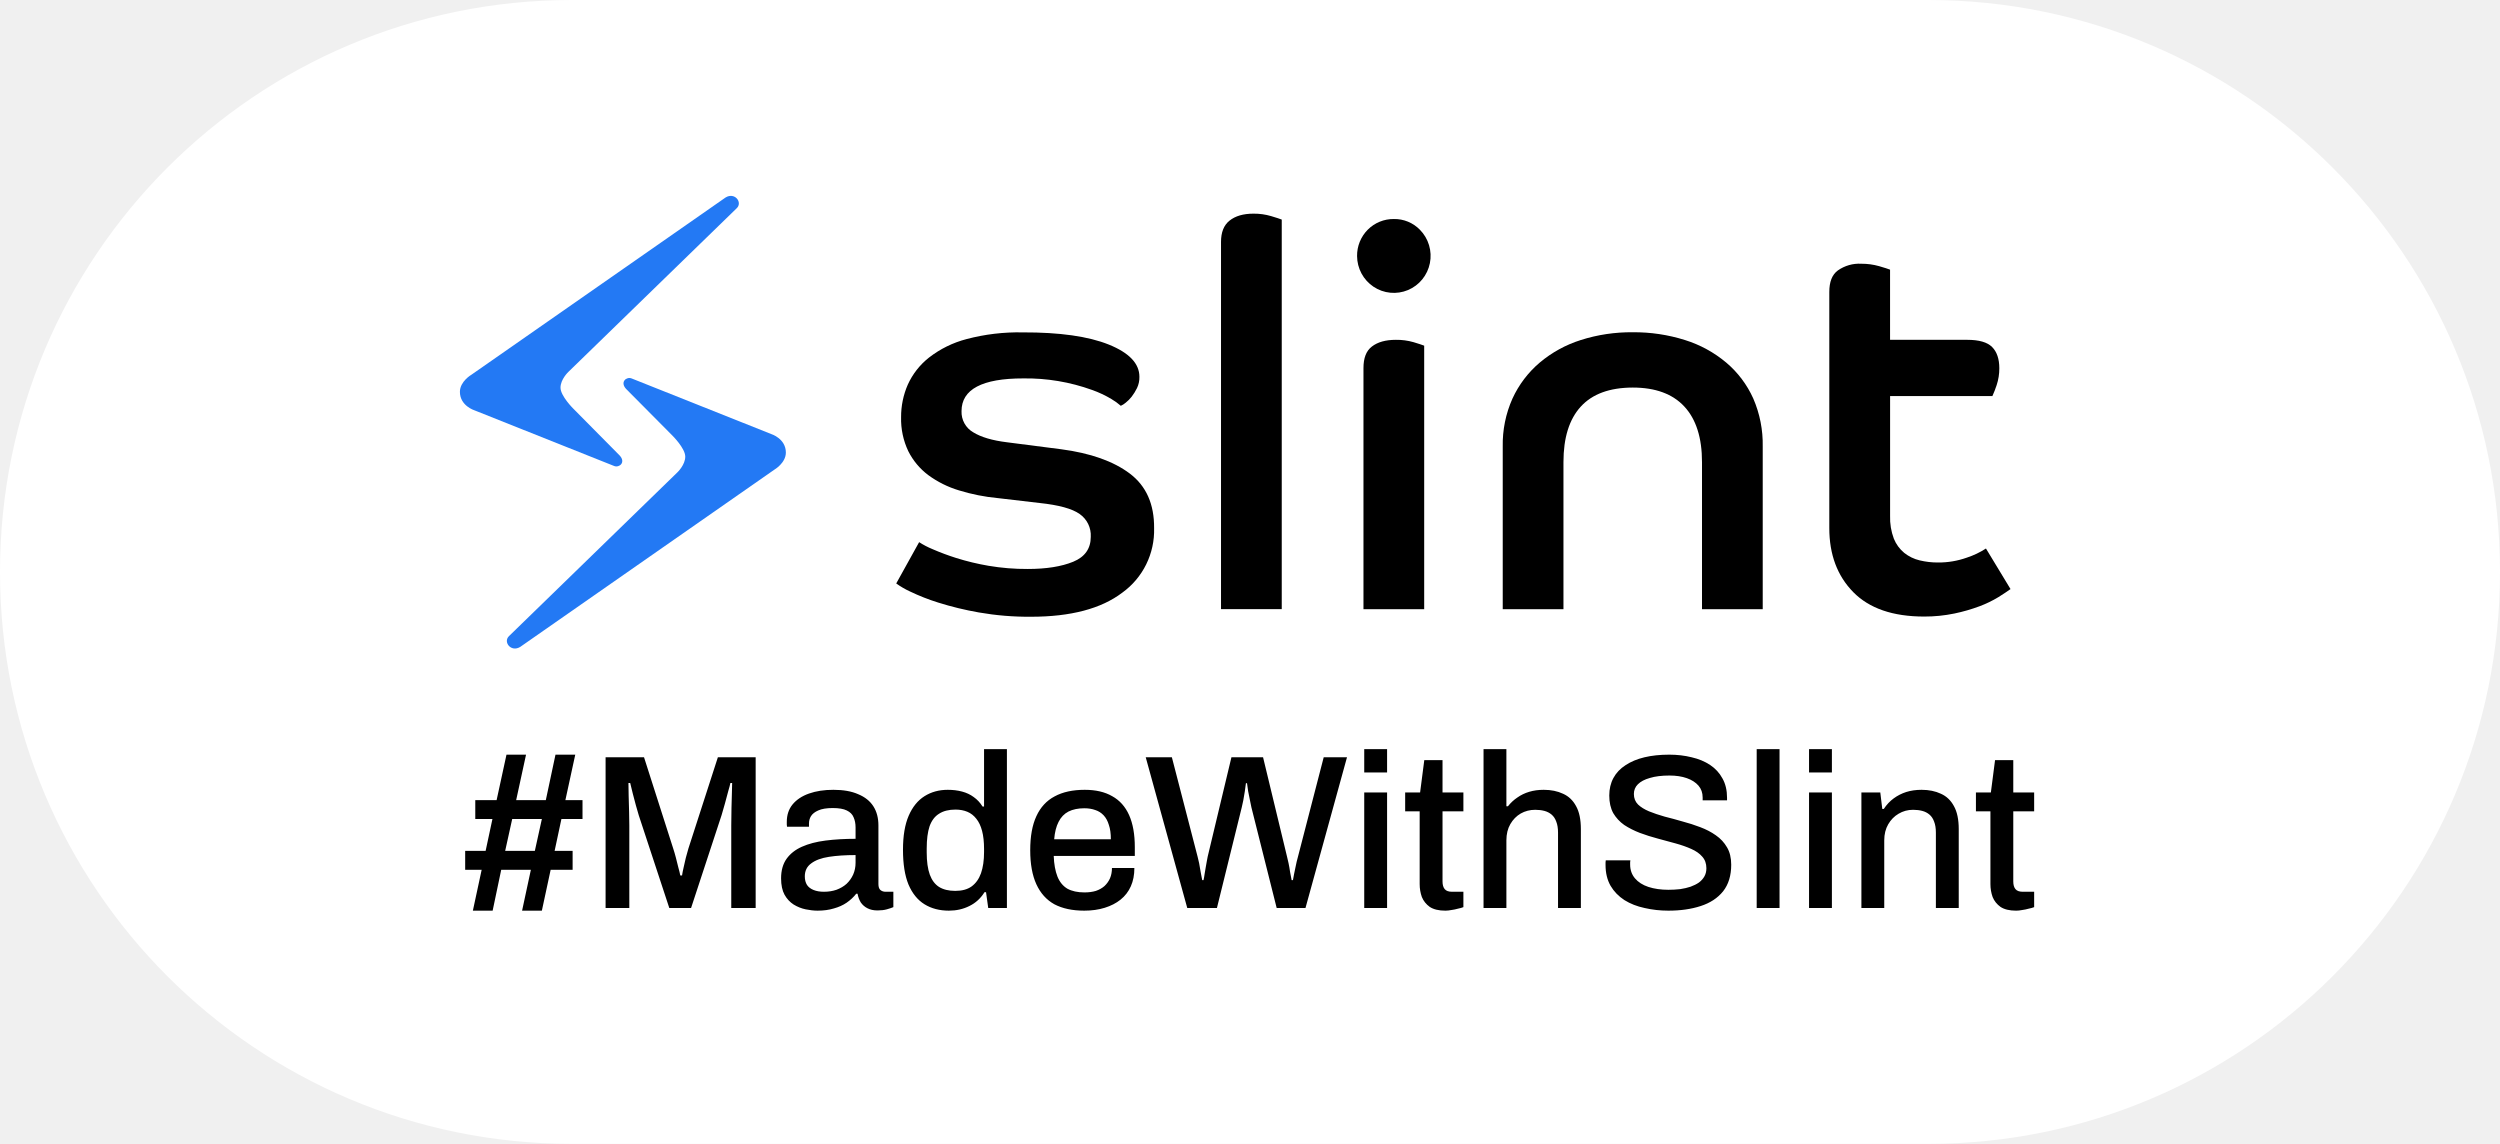
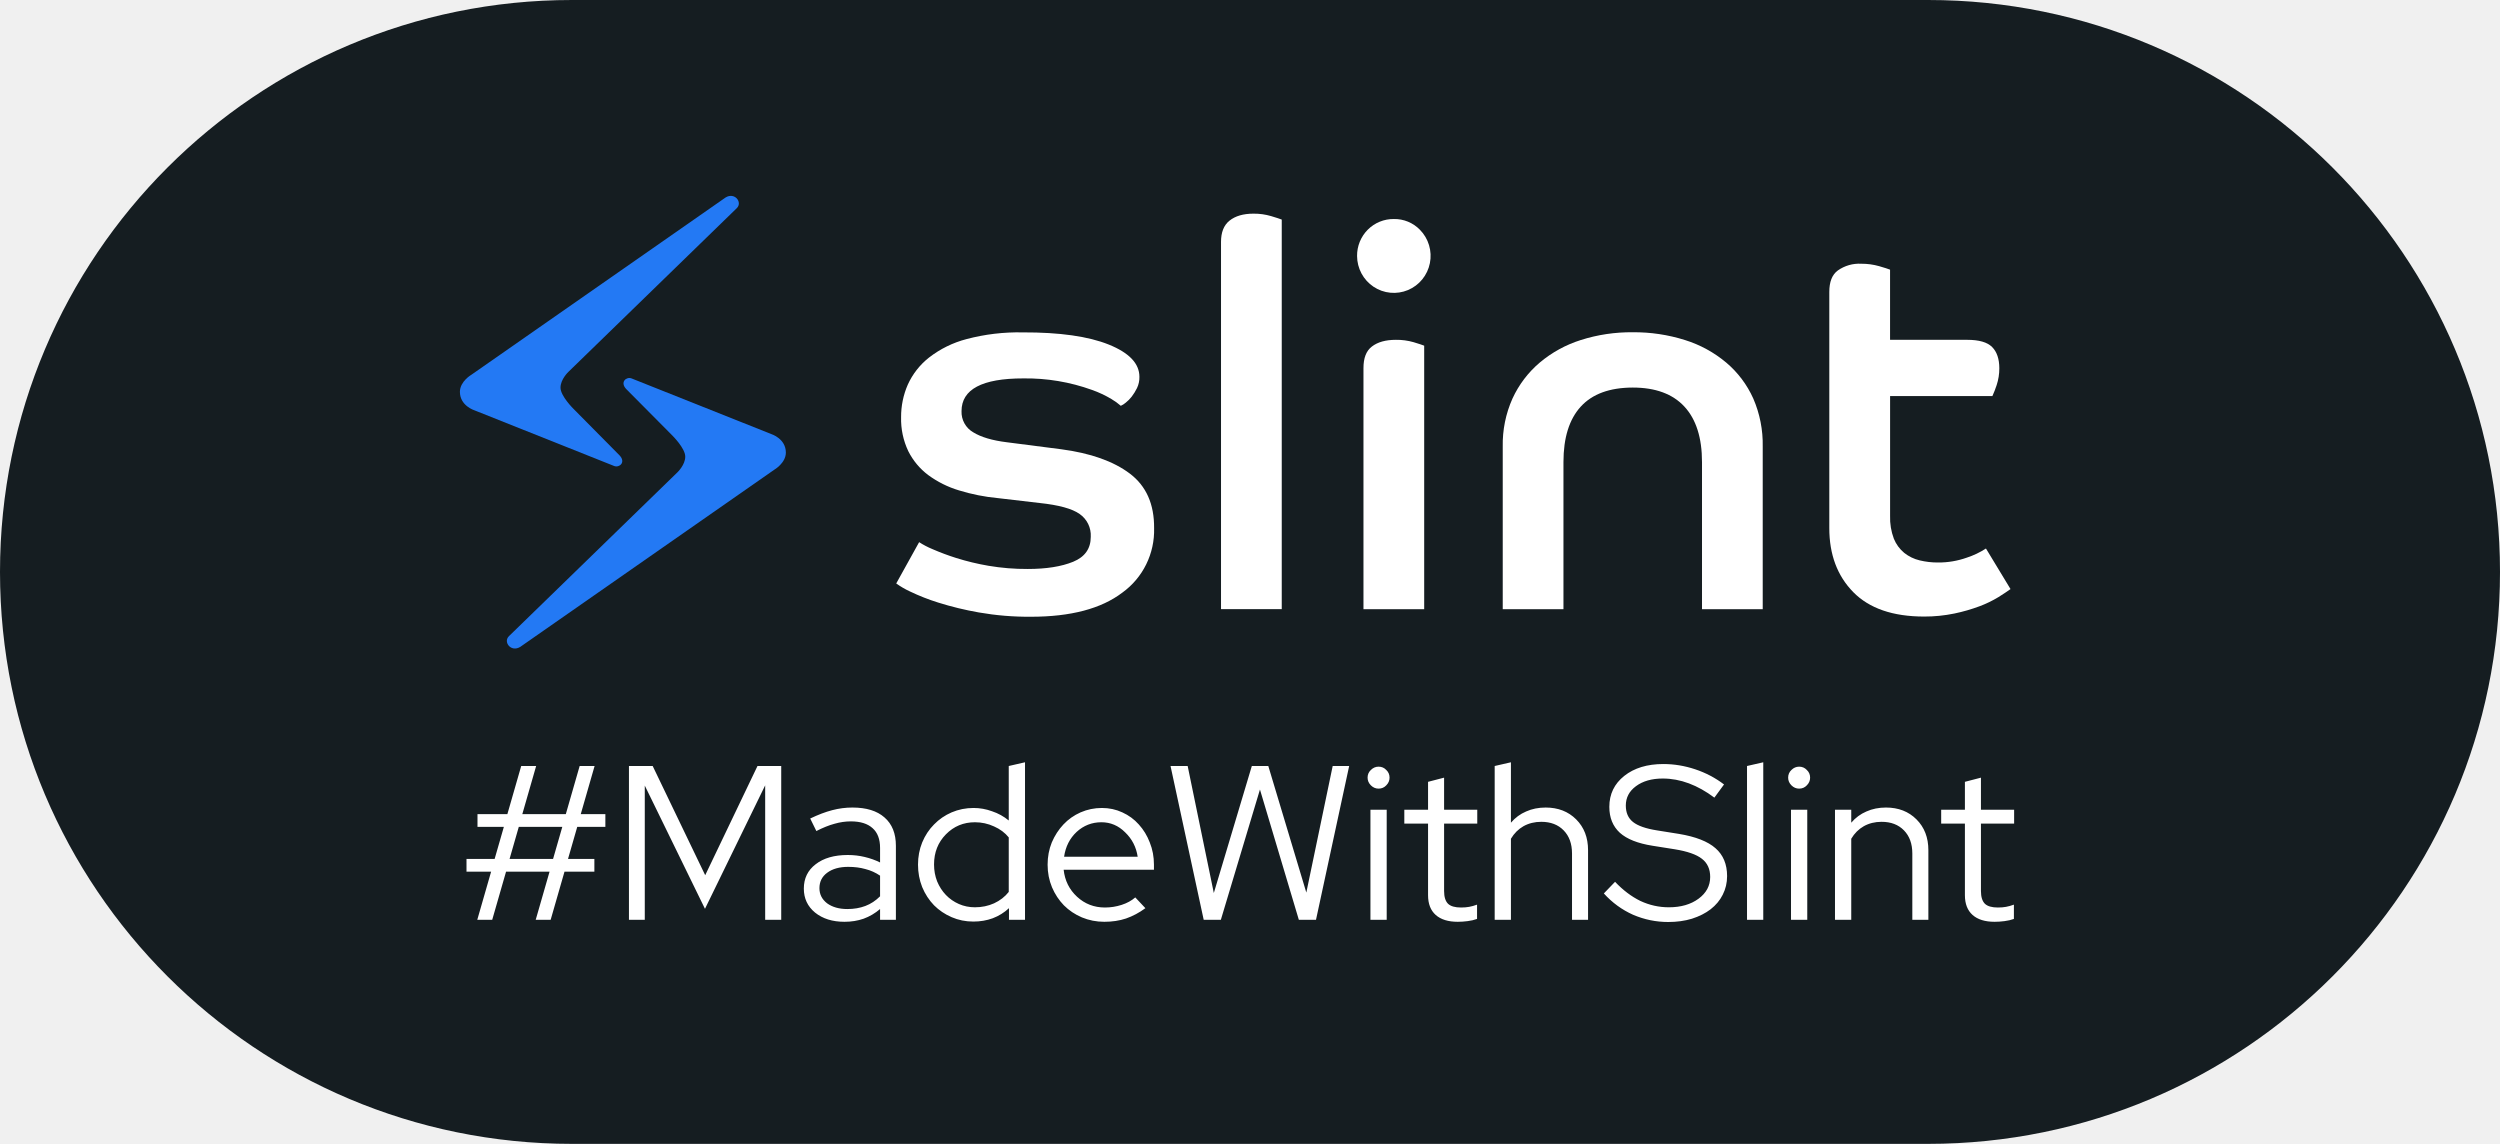
<svg xmlns="http://www.w3.org/2000/svg" width="212" height="97" viewBox="0 0 212 97" fill="none">
-   <rect width="212" height="97" rx="48.5" fill="white" />
+   <rect width="212" height="97" rx="48.5" fill="#151D21" />
  <path d="M44.116 54.857L65.668 39.826C65.668 39.826 66.641 39.264 66.641 38.377C66.641 37.195 65.411 36.811 65.411 36.811L53.554 32.089C53.131 31.922 52.549 32.389 53.094 32.983L57.019 36.936C57.019 36.936 58.11 38.014 58.11 38.721C58.11 39.428 57.44 40.059 57.44 40.059L43.157 53.948C42.648 54.442 43.335 55.338 44.116 54.857Z" fill="#2379F4" />
  <path d="M61.525 16.75L39.973 31.779C39.973 31.779 39 32.341 39 33.228C39 34.41 40.23 34.794 40.23 34.794L52.087 39.519C52.51 39.683 53.094 39.215 52.547 38.625L48.621 34.658C48.621 34.658 47.531 33.582 47.531 32.873C47.531 32.163 48.2 31.535 48.2 31.535L62.475 17.657C62.992 17.163 62.308 16.267 61.525 16.75Z" fill="#2379F4" />
-   <path d="M95.816 40.165C94.429 39.117 92.485 38.427 89.985 38.096L85.378 37.503C84.141 37.35 83.193 37.069 82.532 36.66C82.218 36.481 81.96 36.219 81.785 35.903C81.609 35.586 81.524 35.227 81.538 34.865C81.538 33.013 83.284 32.087 86.777 32.089C88.763 32.061 90.738 32.392 92.608 33.067C93.182 33.27 93.734 33.53 94.257 33.843C94.536 34.008 94.8 34.199 95.045 34.412C95.193 34.346 95.331 34.259 95.454 34.153C95.646 34.003 95.818 33.829 95.968 33.636C96.142 33.408 96.293 33.164 96.419 32.907C96.561 32.609 96.63 32.282 96.622 31.952C96.622 30.829 95.757 29.919 94.026 29.22C92.294 28.522 89.862 28.177 86.729 28.186C85.121 28.153 83.517 28.344 81.962 28.755C80.805 29.056 79.722 29.59 78.776 30.325C78.002 30.934 77.386 31.722 76.979 32.622C76.601 33.489 76.408 34.427 76.413 35.374C76.386 36.373 76.596 37.363 77.025 38.264C77.426 39.062 78.005 39.755 78.718 40.289C79.505 40.866 80.384 41.303 81.317 41.583C82.398 41.916 83.511 42.138 84.638 42.242L88.162 42.654C89.788 42.826 90.918 43.136 91.55 43.585C91.859 43.798 92.109 44.089 92.275 44.427C92.441 44.766 92.517 45.142 92.497 45.52C92.497 46.522 92.001 47.227 91.008 47.636C90.015 48.044 88.73 48.249 87.155 48.249C86.036 48.255 84.919 48.164 83.816 47.977C82.892 47.818 81.979 47.598 81.083 47.317C80.4 47.102 79.729 46.851 79.072 46.565C78.678 46.403 78.3 46.206 77.942 45.975L76 49.477C76.369 49.742 76.762 49.971 77.174 50.16C77.942 50.528 78.735 50.84 79.547 51.094C80.679 51.45 81.833 51.73 83.002 51.935C84.464 52.19 85.946 52.312 87.43 52.3C90.801 52.3 93.384 51.617 95.179 50.251C96.036 49.631 96.73 48.81 97.198 47.858C97.667 46.906 97.897 45.852 97.868 44.79C97.885 42.755 97.201 41.214 95.816 40.165Z" fill="black" />
-   <path d="M106.298 18.118C105.425 18.118 104.757 18.317 104.264 18.71C103.771 19.103 103.542 19.711 103.542 20.521V51.656H108.692V18.62C108.54 18.56 108.24 18.459 107.788 18.325C107.304 18.183 106.802 18.113 106.298 18.118Z" fill="black" />
-   <path d="M118.198 18.573C117.787 18.568 117.379 18.646 116.999 18.802C116.618 18.958 116.273 19.189 115.982 19.482C115.692 19.775 115.462 20.123 115.307 20.506C115.152 20.889 115.075 21.3 115.08 21.713C115.082 22.229 115.211 22.736 115.454 23.189C115.697 23.643 116.047 24.029 116.473 24.314C116.9 24.599 117.389 24.774 117.899 24.823C118.408 24.873 118.921 24.795 119.394 24.598C119.867 24.4 120.284 24.088 120.608 23.69C120.933 23.291 121.155 22.819 121.255 22.313C121.356 21.808 121.331 21.285 121.183 20.792C121.036 20.299 120.77 19.849 120.409 19.484C120.122 19.188 119.777 18.955 119.397 18.798C119.017 18.641 118.609 18.565 118.198 18.573V18.573Z" fill="black" />
-   <path d="M118.37 28.817C117.497 28.817 116.829 29.008 116.336 29.386C115.843 29.764 115.622 30.369 115.622 31.223V51.658H120.771V29.313C120.62 29.251 120.319 29.153 119.867 29.016C119.38 28.877 118.876 28.81 118.37 28.817Z" fill="black" />
-   <path d="M146.384 30.747C145.354 29.883 144.164 29.233 142.884 28.835C141.451 28.384 139.957 28.161 138.456 28.175C136.962 28.16 135.475 28.382 134.051 28.835C132.777 29.237 131.595 29.886 130.57 30.747C129.588 31.58 128.799 32.62 128.259 33.794C127.687 35.074 127.405 36.467 127.432 37.87V51.658H132.581V39.19C132.581 37.12 133.071 35.55 134.051 34.479C135.03 33.408 136.498 32.87 138.456 32.865C140.382 32.865 141.842 33.403 142.837 34.479C143.832 35.555 144.33 37.126 144.33 39.19V51.658H149.479V37.87C149.507 36.469 149.234 35.079 148.678 33.794C148.15 32.618 147.366 31.576 146.384 30.747V30.747Z" fill="black" />
-   <path d="M168.409 46.513C167.903 46.842 167.357 47.102 166.783 47.289C166.001 47.567 165.176 47.706 164.346 47.7C163.821 47.703 163.298 47.642 162.787 47.519C162.309 47.407 161.862 47.189 161.477 46.883C161.087 46.561 160.784 46.146 160.596 45.675C160.365 45.058 160.258 44.401 160.28 43.742V33.589H168.954C169.092 33.286 169.213 32.975 169.316 32.658C169.469 32.195 169.546 31.71 169.542 31.223C169.542 30.446 169.339 29.836 168.931 29.427C168.522 29.018 167.821 28.817 166.827 28.817H160.277V22.867C160.126 22.805 159.818 22.707 159.35 22.57C158.858 22.431 158.349 22.362 157.837 22.365C157.13 22.325 156.43 22.526 155.849 22.934C155.356 23.299 155.125 23.902 155.125 24.763V44.782C155.125 47.024 155.803 48.835 157.159 50.215C158.515 51.594 160.519 52.284 163.17 52.284C164.032 52.287 164.893 52.2 165.738 52.025C166.46 51.875 167.17 51.67 167.862 51.412C168.419 51.204 168.956 50.944 169.465 50.636C169.902 50.362 170.244 50.134 170.492 49.953L168.409 46.513Z" fill="black" />
-   <path d="M40.099 77.224L40.845 73.758H39.447V72.156H41.18L41.758 69.454H40.304V67.852H42.112L42.95 63.995H44.608L43.77 67.852H46.285L47.105 63.995H48.782L47.944 67.852H49.397V69.454H47.608L47.031 72.156H48.558V73.758H46.695L45.95 77.224H44.273L45.018 73.758H42.503L41.776 77.224H40.099ZM42.838 72.156H45.354L45.95 69.454H43.434L42.838 72.156ZM51.354 77V64.218H54.614L57.093 71.969C57.167 72.193 57.242 72.448 57.316 72.733C57.391 73.019 57.459 73.292 57.521 73.553C57.596 73.814 57.651 74.044 57.689 74.242H57.838C57.863 74.056 57.906 73.832 57.968 73.572C58.03 73.311 58.093 73.037 58.155 72.752C58.229 72.466 58.304 72.199 58.378 71.951L60.875 64.218H64.08V77H62.011V69.994C62.011 69.522 62.018 69.032 62.03 68.522C62.043 68.013 62.055 67.56 62.067 67.162C62.08 66.765 62.086 66.51 62.086 66.398H61.937C61.912 66.535 61.85 66.771 61.751 67.106C61.664 67.429 61.571 67.777 61.471 68.15C61.372 68.522 61.279 68.845 61.192 69.118L58.602 77H56.757L54.167 69.137C54.093 68.901 54.012 68.622 53.925 68.299C53.838 67.976 53.751 67.647 53.664 67.311C53.577 66.976 53.503 66.671 53.441 66.398H53.292C53.304 66.696 53.31 67.063 53.31 67.498C53.323 67.932 53.335 68.373 53.347 68.82C53.36 69.255 53.366 69.646 53.366 69.994V77H51.354ZM69.329 77.224C69.018 77.224 68.683 77.186 68.322 77.112C67.962 77.037 67.621 76.901 67.297 76.702C66.987 76.503 66.732 76.23 66.534 75.882C66.335 75.522 66.236 75.056 66.236 74.485C66.236 73.814 66.391 73.261 66.701 72.826C67.012 72.392 67.447 72.05 68.006 71.802C68.564 71.553 69.229 71.379 69.999 71.28C70.782 71.18 71.633 71.131 72.552 71.131V70.162C72.552 69.839 72.496 69.553 72.384 69.305C72.285 69.056 72.092 68.864 71.807 68.727C71.533 68.591 71.136 68.522 70.614 68.522C70.092 68.522 69.683 68.591 69.384 68.727C69.099 68.852 68.894 69.013 68.769 69.212C68.658 69.398 68.602 69.603 68.602 69.827V70.106H66.739C66.726 70.044 66.72 69.982 66.72 69.92C66.72 69.858 66.72 69.783 66.72 69.696C66.72 69.112 66.881 68.622 67.204 68.224C67.54 67.814 68.006 67.504 68.602 67.293C69.198 67.081 69.887 66.976 70.67 66.976C71.515 66.976 72.216 67.1 72.775 67.349C73.347 67.585 73.775 67.926 74.061 68.373C74.347 68.82 74.49 69.361 74.49 69.994V74.969C74.49 75.205 74.546 75.373 74.657 75.472C74.781 75.572 74.924 75.621 75.086 75.621H75.757V76.925C75.608 76.988 75.421 77.05 75.198 77.112C74.974 77.174 74.713 77.205 74.415 77.205C74.08 77.205 73.794 77.143 73.558 77.019C73.334 76.907 73.148 76.745 72.999 76.534C72.862 76.311 72.769 76.062 72.72 75.789H72.608C72.384 76.075 72.111 76.329 71.788 76.553C71.477 76.764 71.117 76.925 70.707 77.037C70.297 77.162 69.838 77.224 69.329 77.224ZM69.869 75.621C70.254 75.621 70.608 75.565 70.931 75.454C71.266 75.329 71.552 75.162 71.788 74.95C72.024 74.727 72.21 74.466 72.347 74.168C72.484 73.857 72.552 73.522 72.552 73.162V72.51C71.695 72.51 70.943 72.559 70.297 72.659C69.651 72.758 69.148 72.944 68.788 73.218C68.428 73.478 68.248 73.845 68.248 74.317C68.248 74.603 68.31 74.845 68.434 75.044C68.558 75.23 68.745 75.373 68.993 75.472C69.242 75.572 69.533 75.621 69.869 75.621ZM80.467 77.224C79.672 77.224 78.983 77.043 78.399 76.683C77.815 76.323 77.362 75.764 77.039 75.006C76.728 74.249 76.573 73.267 76.573 72.062C76.573 70.882 76.734 69.92 77.057 69.174C77.38 68.429 77.827 67.876 78.399 67.516C78.97 67.156 79.629 66.976 80.374 66.976C80.809 66.976 81.212 67.025 81.585 67.125C81.957 67.224 82.287 67.379 82.572 67.591C82.871 67.802 83.119 68.069 83.318 68.392H83.448V63.529H85.386V77H83.802L83.616 75.659H83.485C83.162 76.18 82.734 76.572 82.2 76.832C81.678 77.093 81.1 77.224 80.467 77.224ZM81.007 75.547C81.579 75.547 82.038 75.422 82.386 75.174C82.746 74.913 83.013 74.54 83.187 74.056C83.361 73.559 83.448 72.957 83.448 72.249V71.988C83.448 71.392 83.392 70.882 83.28 70.46C83.169 70.038 83.007 69.696 82.796 69.435C82.585 69.162 82.33 68.963 82.032 68.839C81.734 68.715 81.399 68.653 81.026 68.653C80.454 68.653 79.989 68.771 79.629 69.007C79.268 69.23 79.001 69.584 78.827 70.069C78.666 70.553 78.585 71.18 78.585 71.951V72.286C78.585 73.056 78.672 73.683 78.846 74.168C79.02 74.64 79.281 74.988 79.629 75.211C79.989 75.435 80.448 75.547 81.007 75.547ZM91.946 77.224C90.94 77.224 90.096 77.043 89.412 76.683C88.742 76.311 88.232 75.745 87.885 74.988C87.537 74.23 87.363 73.267 87.363 72.1C87.363 70.92 87.537 69.957 87.885 69.212C88.232 68.454 88.748 67.895 89.431 67.535C90.114 67.162 90.965 66.976 91.984 66.976C92.915 66.976 93.692 67.156 94.313 67.516C94.946 67.864 95.424 68.398 95.747 69.118C96.07 69.839 96.232 70.746 96.232 71.839V72.584H89.356C89.381 73.28 89.487 73.864 89.673 74.336C89.859 74.795 90.139 75.137 90.512 75.36C90.897 75.572 91.381 75.677 91.965 75.677C92.325 75.677 92.648 75.634 92.934 75.547C93.22 75.447 93.462 75.311 93.66 75.137C93.859 74.95 94.015 74.733 94.126 74.485C94.238 74.224 94.294 73.932 94.294 73.609H96.195C96.195 74.193 96.095 74.708 95.896 75.155C95.698 75.603 95.406 75.981 95.021 76.292C94.648 76.59 94.201 76.82 93.679 76.981C93.157 77.143 92.58 77.224 91.946 77.224ZM89.394 71.168H94.201C94.201 70.684 94.145 70.28 94.033 69.957C93.934 69.622 93.785 69.348 93.586 69.137C93.387 68.926 93.151 68.777 92.878 68.69C92.605 68.591 92.294 68.541 91.946 68.541C91.425 68.541 90.978 68.634 90.605 68.82C90.245 69.007 89.965 69.299 89.766 69.696C89.568 70.081 89.443 70.572 89.394 71.168ZM100.68 77L97.158 64.218H99.375L101.555 72.64C101.593 72.777 101.636 72.963 101.686 73.199C101.735 73.435 101.779 73.683 101.816 73.944C101.866 74.193 101.909 74.422 101.947 74.634H102.058C102.096 74.472 102.127 74.298 102.151 74.112C102.176 73.926 102.207 73.739 102.245 73.553C102.282 73.367 102.313 73.193 102.338 73.031C102.375 72.87 102.4 72.739 102.412 72.64L104.425 64.218H107.108L109.139 72.64C109.176 72.777 109.219 72.963 109.269 73.199C109.319 73.435 109.362 73.683 109.399 73.944C109.449 74.193 109.493 74.422 109.53 74.634H109.642C109.667 74.485 109.698 74.317 109.735 74.131C109.772 73.944 109.809 73.764 109.847 73.59C109.884 73.404 109.921 73.23 109.958 73.069C110.008 72.907 110.045 72.764 110.07 72.64L112.25 64.218H114.225L110.704 77H108.263L106.12 68.466C106.083 68.28 106.039 68.069 105.99 67.833C105.94 67.585 105.89 67.336 105.841 67.088C105.803 66.827 105.772 66.603 105.748 66.417H105.654C105.63 66.616 105.598 66.845 105.561 67.106C105.524 67.367 105.48 67.622 105.431 67.87C105.381 68.106 105.338 68.305 105.3 68.466L103.195 77H100.68ZM115.687 65.504V63.529H117.625V65.504H115.687ZM115.687 77V67.199H117.625V77H115.687ZM122.568 77.224C122.009 77.224 121.568 77.118 121.245 76.907C120.935 76.683 120.711 76.404 120.574 76.068C120.45 75.721 120.388 75.354 120.388 74.969V68.802H119.158V67.199H120.425L120.779 64.46H122.326V67.199H124.096V68.802H122.326V74.746C122.326 75.031 122.388 75.249 122.512 75.398C122.636 75.547 122.841 75.621 123.127 75.621H124.096V76.925C123.972 76.975 123.816 77.019 123.63 77.056C123.456 77.106 123.276 77.143 123.09 77.168C122.903 77.205 122.729 77.224 122.568 77.224ZM125.804 77V63.529H127.742V68.373H127.872C128.108 68.075 128.375 67.827 128.674 67.628C128.972 67.417 129.307 67.255 129.68 67.144C130.052 67.032 130.462 66.976 130.909 66.976C131.531 66.976 132.077 67.088 132.549 67.311C133.021 67.522 133.388 67.87 133.648 68.355C133.922 68.839 134.058 69.491 134.058 70.311V77H132.121V70.609C132.121 70.237 132.071 69.926 131.972 69.677C131.885 69.429 131.754 69.23 131.58 69.081C131.406 68.932 131.201 68.827 130.965 68.764C130.729 68.702 130.468 68.671 130.183 68.671C129.736 68.671 129.326 68.777 128.953 68.988C128.593 69.199 128.301 69.497 128.077 69.882C127.854 70.267 127.742 70.727 127.742 71.261V77H125.804ZM141.478 77.224C140.783 77.224 140.112 77.149 139.466 77C138.82 76.863 138.249 76.64 137.752 76.329C137.255 76.006 136.864 75.603 136.578 75.118C136.293 74.621 136.15 74.031 136.15 73.348C136.15 73.273 136.15 73.205 136.15 73.143C136.162 73.069 136.168 73.007 136.168 72.957H138.255C138.255 72.994 138.249 73.05 138.236 73.124C138.236 73.199 138.236 73.261 138.236 73.311C138.236 73.77 138.373 74.162 138.646 74.485C138.92 74.808 139.299 75.05 139.783 75.211C140.28 75.373 140.845 75.454 141.478 75.454C141.826 75.454 142.162 75.435 142.485 75.398C142.808 75.348 143.1 75.28 143.36 75.193C143.634 75.093 143.87 74.975 144.068 74.839C144.267 74.69 144.422 74.516 144.534 74.317C144.646 74.118 144.702 73.888 144.702 73.627C144.702 73.23 144.584 72.901 144.348 72.64C144.124 72.379 143.814 72.162 143.416 71.988C143.031 71.814 142.59 71.659 142.093 71.522C141.609 71.385 141.106 71.249 140.584 71.112C140.062 70.975 139.553 70.814 139.056 70.628C138.572 70.441 138.131 70.218 137.733 69.957C137.348 69.684 137.038 69.348 136.802 68.951C136.578 68.541 136.466 68.044 136.466 67.46C136.466 66.901 136.584 66.404 136.82 65.97C137.056 65.535 137.398 65.175 137.845 64.889C138.292 64.591 138.826 64.367 139.448 64.218C140.069 64.069 140.77 63.995 141.553 63.995C142.224 63.995 142.857 64.069 143.454 64.218C144.05 64.355 144.571 64.572 145.019 64.87C145.466 65.168 145.814 65.547 146.062 66.007C146.323 66.466 146.453 67.013 146.453 67.647V67.87H144.385V67.628C144.385 67.231 144.267 66.895 144.031 66.622C143.795 66.349 143.466 66.137 143.044 65.988C142.621 65.839 142.131 65.765 141.572 65.765C140.913 65.765 140.361 65.833 139.913 65.97C139.466 66.094 139.125 66.274 138.889 66.51C138.665 66.734 138.553 67.007 138.553 67.33C138.553 67.69 138.671 67.988 138.907 68.224C139.143 68.448 139.454 68.64 139.839 68.802C140.236 68.963 140.677 69.112 141.162 69.249C141.659 69.373 142.162 69.51 142.671 69.659C143.193 69.796 143.696 69.957 144.18 70.143C144.677 70.33 145.118 70.559 145.503 70.833C145.901 71.106 146.217 71.448 146.453 71.858C146.689 72.255 146.807 72.746 146.807 73.329C146.807 74.249 146.578 75 146.118 75.584C145.658 76.155 145.025 76.572 144.217 76.832C143.422 77.093 142.509 77.224 141.478 77.224ZM148.967 77V63.529H150.905V77H148.967ZM153.407 65.504V63.529H155.345V65.504H153.407ZM153.407 77V67.199H155.345V77H153.407ZM157.847 77V67.199H159.449L159.617 68.597H159.747C159.983 68.237 160.263 67.939 160.586 67.703C160.909 67.466 161.263 67.286 161.648 67.162C162.045 67.038 162.48 66.976 162.952 66.976C163.573 66.976 164.12 67.088 164.592 67.311C165.064 67.522 165.43 67.87 165.691 68.355C165.964 68.839 166.101 69.491 166.101 70.311V77H164.163V70.609C164.163 70.237 164.113 69.926 164.014 69.677C163.927 69.429 163.797 69.23 163.623 69.081C163.449 68.932 163.244 68.827 163.008 68.764C162.772 68.702 162.511 68.671 162.225 68.671C161.778 68.671 161.368 68.783 160.996 69.007C160.635 69.218 160.343 69.516 160.12 69.901C159.896 70.286 159.784 70.74 159.784 71.261V77H157.847ZM170.968 77.224C170.409 77.224 169.968 77.118 169.645 76.907C169.335 76.683 169.111 76.404 168.975 76.068C168.851 75.721 168.788 75.354 168.788 74.969V68.802H167.559V67.199H168.826L169.18 64.46H170.726V67.199H172.496V68.802H170.726V74.746C170.726 75.031 170.788 75.249 170.912 75.398C171.037 75.547 171.242 75.621 171.527 75.621H172.496V76.925C172.372 76.975 172.217 77.019 172.03 77.056C171.857 77.106 171.676 77.143 171.49 77.168C171.304 77.205 171.13 77.224 170.968 77.224Z" fill="black" />
+   <path d="M95.816 40.165C94.429 39.117 92.485 38.427 89.985 38.096L85.378 37.503C84.141 37.35 83.193 37.069 82.532 36.66C82.218 36.481 81.96 36.219 81.785 35.903C81.609 35.586 81.524 35.227 81.538 34.865C81.538 33.013 83.284 32.087 86.777 32.089C88.763 32.061 90.738 32.392 92.608 33.067C93.182 33.27 93.734 33.53 94.257 33.843C94.536 34.008 94.8 34.199 95.045 34.412C95.193 34.346 95.331 34.259 95.454 34.153C95.646 34.003 95.818 33.829 95.968 33.636C96.142 33.408 96.293 33.164 96.419 32.907C96.561 32.609 96.63 32.282 96.622 31.952C96.622 30.829 95.757 29.919 94.026 29.22C92.294 28.522 89.862 28.177 86.729 28.186C85.121 28.153 83.517 28.344 81.962 28.755C80.805 29.056 79.722 29.59 78.776 30.325C78.002 30.934 77.386 31.722 76.979 32.622C76.601 33.489 76.408 34.427 76.413 35.374C76.386 36.373 76.596 37.363 77.025 38.264C77.426 39.062 78.005 39.755 78.718 40.289C79.505 40.866 80.384 41.303 81.317 41.583C82.398 41.916 83.511 42.138 84.638 42.242L88.162 42.654C89.788 42.826 90.918 43.136 91.55 43.585C91.859 43.798 92.109 44.089 92.275 44.427C92.441 44.766 92.517 45.142 92.497 45.52C92.497 46.522 92.001 47.227 91.008 47.636C90.015 48.044 88.73 48.249 87.155 48.249C86.036 48.255 84.919 48.164 83.816 47.977C82.892 47.818 81.979 47.598 81.083 47.317C80.4 47.102 79.729 46.851 79.072 46.565C78.678 46.403 78.3 46.206 77.942 45.975L76 49.477C76.369 49.742 76.762 49.971 77.174 50.16C77.942 50.528 78.735 50.84 79.547 51.094C80.679 51.45 81.833 51.73 83.002 51.935C84.464 52.19 85.946 52.312 87.43 52.3C90.801 52.3 93.384 51.617 95.179 50.251C96.036 49.631 96.73 48.81 97.198 47.858C97.667 46.906 97.897 45.852 97.868 44.79C97.885 42.755 97.201 41.214 95.816 40.165Z" fill="white" />
+   <path d="M106.298 18.118C105.425 18.118 104.757 18.317 104.264 18.71C103.771 19.103 103.542 19.711 103.542 20.521V51.656H108.692V18.62C108.54 18.56 108.24 18.459 107.788 18.325C107.304 18.183 106.802 18.113 106.298 18.118Z" fill="white" />
+   <path d="M118.198 18.573C117.787 18.568 117.379 18.646 116.999 18.802C116.618 18.958 116.273 19.189 115.982 19.482C115.692 19.775 115.462 20.123 115.307 20.506C115.152 20.889 115.075 21.3 115.08 21.713C115.082 22.229 115.211 22.736 115.454 23.189C115.697 23.643 116.047 24.029 116.473 24.314C116.9 24.599 117.389 24.774 117.899 24.823C118.408 24.873 118.921 24.795 119.394 24.598C119.867 24.4 120.284 24.088 120.608 23.69C120.933 23.291 121.155 22.819 121.255 22.313C121.356 21.808 121.331 21.285 121.183 20.792C121.036 20.299 120.77 19.849 120.409 19.484C120.122 19.188 119.777 18.955 119.397 18.798C119.017 18.641 118.609 18.565 118.198 18.573V18.573Z" fill="white" />
+   <path d="M118.37 28.817C117.497 28.817 116.829 29.008 116.336 29.386C115.843 29.764 115.622 30.369 115.622 31.223V51.658H120.771V29.313C120.62 29.251 120.319 29.153 119.867 29.016C119.38 28.877 118.876 28.81 118.37 28.817Z" fill="white" />
+   <path d="M146.384 30.747C145.354 29.883 144.164 29.233 142.884 28.835C141.451 28.384 139.957 28.161 138.456 28.175C136.962 28.16 135.475 28.382 134.051 28.835C132.777 29.237 131.595 29.886 130.57 30.747C129.588 31.58 128.799 32.62 128.259 33.794C127.687 35.074 127.405 36.467 127.432 37.87V51.658H132.581V39.19C132.581 37.12 133.071 35.55 134.051 34.479C135.03 33.408 136.498 32.87 138.456 32.865C140.382 32.865 141.842 33.403 142.837 34.479C143.832 35.555 144.33 37.126 144.33 39.19V51.658H149.479V37.87C149.507 36.469 149.234 35.079 148.678 33.794C148.15 32.618 147.366 31.576 146.384 30.747V30.747Z" fill="white" />
+   <path d="M168.409 46.513C167.903 46.842 167.357 47.102 166.783 47.289C166.001 47.567 165.176 47.706 164.346 47.7C163.821 47.703 163.298 47.642 162.787 47.519C162.309 47.407 161.862 47.189 161.477 46.883C161.087 46.561 160.784 46.146 160.596 45.675C160.365 45.058 160.258 44.401 160.28 43.742V33.589H168.954C169.092 33.286 169.213 32.975 169.316 32.658C169.469 32.195 169.546 31.71 169.542 31.223C169.542 30.446 169.339 29.836 168.931 29.427C168.522 29.018 167.821 28.817 166.827 28.817H160.277V22.867C160.126 22.805 159.818 22.707 159.35 22.57C158.858 22.431 158.349 22.362 157.837 22.365C157.13 22.325 156.43 22.526 155.849 22.934C155.356 23.299 155.125 23.902 155.125 24.763V44.782C155.125 47.024 155.803 48.835 157.159 50.215C158.515 51.594 160.519 52.284 163.17 52.284C164.032 52.287 164.893 52.2 165.738 52.025C166.46 51.875 167.17 51.67 167.862 51.412C168.419 51.204 168.956 50.944 169.465 50.636C169.902 50.362 170.244 50.134 170.492 49.953L168.409 46.513Z" fill="white" />
+   <path d="M40.472 78L41.646 73.919H39.559V72.839H41.944L42.727 70.118H40.491V69.038H43.025L44.198 64.957H45.465L44.292 69.038H47.981L49.155 64.957H50.422L49.248 69.038H51.335V70.118H48.95L48.167 72.839H50.403V73.919H47.869L46.695 78H45.428L46.602 73.919H42.913L41.739 78H40.472ZM43.211 72.839H46.9L47.683 70.118H43.993L43.211 72.839ZM59.782 77.068L54.677 66.616V78H53.335V64.957H55.348L59.801 74.218L64.235 64.957H66.248V78H64.887V66.597L59.782 77.068ZM71.612 78.168C70.594 78.168 69.761 77.907 69.115 77.385C68.482 76.863 68.165 76.186 68.165 75.354C68.165 74.485 68.501 73.795 69.171 73.286C69.842 72.764 70.749 72.504 71.892 72.504C72.388 72.504 72.867 72.559 73.326 72.671C73.798 72.783 74.233 72.938 74.63 73.137V71.907C74.63 71.162 74.419 70.603 73.997 70.23C73.575 69.845 72.96 69.653 72.152 69.653C71.693 69.653 71.227 69.721 70.755 69.858C70.295 69.982 69.786 70.187 69.227 70.472L68.706 69.41C69.376 69.088 69.997 68.852 70.569 68.703C71.14 68.553 71.712 68.479 72.283 68.479C73.463 68.479 74.37 68.758 75.003 69.317C75.649 69.876 75.972 70.677 75.972 71.721V78H74.63V77.087C74.208 77.447 73.742 77.721 73.233 77.907C72.736 78.081 72.196 78.168 71.612 78.168ZM69.488 75.317C69.488 75.839 69.705 76.267 70.14 76.603C70.587 76.925 71.159 77.087 71.854 77.087C72.413 77.087 72.923 77 73.382 76.826C73.842 76.652 74.258 76.379 74.63 76.006V74.255C74.246 73.994 73.829 73.808 73.382 73.696C72.947 73.572 72.463 73.51 71.929 73.51C71.184 73.51 70.587 73.677 70.14 74.013C69.705 74.336 69.488 74.77 69.488 75.317ZM85.561 78V77.013C85.163 77.385 84.704 77.671 84.182 77.87C83.673 78.056 83.126 78.149 82.542 78.149C81.884 78.149 81.269 78.025 80.698 77.776C80.126 77.528 79.629 77.193 79.207 76.77C78.785 76.335 78.449 75.82 78.201 75.224C77.965 74.627 77.847 73.994 77.847 73.323C77.847 72.653 77.965 72.025 78.201 71.441C78.449 70.845 78.785 70.336 79.207 69.914C79.629 69.479 80.126 69.137 80.698 68.889C81.281 68.64 81.903 68.516 82.561 68.516C83.095 68.516 83.617 68.609 84.126 68.796C84.648 68.969 85.12 69.23 85.542 69.578V64.957L86.921 64.641V78H85.561ZM79.207 73.305C79.207 73.814 79.294 74.292 79.468 74.739C79.654 75.186 79.903 75.572 80.213 75.894C80.524 76.218 80.89 76.472 81.312 76.659C81.735 76.845 82.188 76.938 82.673 76.938C83.257 76.938 83.797 76.826 84.294 76.603C84.803 76.367 85.219 76.044 85.542 75.634V71.013C85.219 70.615 84.803 70.305 84.294 70.081C83.784 69.845 83.244 69.727 82.673 69.727C81.704 69.727 80.884 70.069 80.213 70.752C79.543 71.435 79.207 72.286 79.207 73.305ZM97.129 77.013C96.607 77.398 96.06 77.689 95.489 77.888C94.93 78.075 94.315 78.168 93.644 78.168C92.974 78.168 92.34 78.043 91.744 77.795C91.16 77.547 90.651 77.205 90.216 76.77C89.794 76.335 89.458 75.826 89.21 75.242C88.961 74.646 88.837 74.007 88.837 73.323C88.837 72.653 88.955 72.025 89.191 71.441C89.439 70.858 89.769 70.348 90.179 69.914C90.588 69.479 91.073 69.137 91.632 68.889C92.203 68.64 92.806 68.516 93.439 68.516C94.06 68.516 94.638 68.64 95.172 68.889C95.719 69.137 96.184 69.479 96.57 69.914C96.967 70.348 97.278 70.858 97.501 71.441C97.737 72.025 97.855 72.653 97.855 73.323V73.752H90.197C90.297 74.671 90.675 75.435 91.334 76.044C91.992 76.652 92.781 76.957 93.7 76.957C94.185 76.957 94.657 76.882 95.116 76.733C95.576 76.584 95.961 76.373 96.271 76.1L97.129 77.013ZM93.402 69.727C92.595 69.727 91.893 70.001 91.297 70.547C90.713 71.094 90.359 71.795 90.234 72.653H96.476C96.352 71.833 95.998 71.143 95.414 70.584C94.843 70.013 94.172 69.727 93.402 69.727ZM103.528 78H102.074L99.261 64.957H100.714L102.932 75.727L106.155 64.957H107.552L110.776 75.69L113.012 64.957H114.409L111.596 78H110.142L106.844 66.951L103.528 78ZM116.903 66.876C116.654 66.876 116.437 66.783 116.251 66.597C116.064 66.411 115.971 66.193 115.971 65.945C115.971 65.684 116.064 65.467 116.251 65.293C116.437 65.106 116.654 65.013 116.903 65.013C117.164 65.013 117.381 65.106 117.555 65.293C117.741 65.467 117.834 65.684 117.834 65.945C117.834 66.193 117.741 66.411 117.555 66.597C117.381 66.783 117.164 66.876 116.903 66.876ZM117.592 68.665V78H116.213V68.665H117.592ZM121.099 75.913V69.839H119.086V68.665H121.099V66.299L122.459 65.945V68.665H125.272V69.839H122.459V75.559C122.459 76.056 122.571 76.416 122.794 76.64C123.018 76.851 123.384 76.957 123.894 76.957C124.154 76.957 124.384 76.938 124.583 76.901C124.794 76.863 125.018 76.801 125.254 76.714V77.925C125.018 78.012 124.751 78.075 124.452 78.112C124.167 78.149 123.887 78.168 123.614 78.168C122.807 78.168 122.186 77.975 121.751 77.59C121.316 77.205 121.099 76.646 121.099 75.913ZM126.749 78V64.957L128.127 64.641V69.764C128.488 69.342 128.916 69.025 129.413 68.814C129.91 68.591 130.463 68.479 131.071 68.479C132.127 68.479 132.99 68.814 133.661 69.485C134.332 70.156 134.667 71.025 134.667 72.094V78H133.307V72.373C133.307 71.553 133.071 70.901 132.599 70.417C132.127 69.932 131.494 69.69 130.699 69.69C130.14 69.69 129.637 69.814 129.189 70.063C128.755 70.311 128.401 70.665 128.127 71.125V78H126.749ZM136.006 75.764L136.956 74.777C137.627 75.485 138.341 76.025 139.099 76.398C139.869 76.758 140.676 76.938 141.521 76.938C142.539 76.938 143.378 76.696 144.036 76.211C144.695 75.727 145.024 75.112 145.024 74.367C145.024 73.696 144.788 73.18 144.316 72.82C143.856 72.46 143.092 72.193 142.024 72.019L140.142 71.721C138.887 71.522 137.962 71.156 137.366 70.622C136.77 70.075 136.471 69.342 136.471 68.423C136.471 67.342 136.894 66.467 137.738 65.796C138.583 65.125 139.689 64.79 141.055 64.79C141.962 64.79 142.862 64.939 143.757 65.237C144.651 65.535 145.465 65.963 146.198 66.522L145.378 67.64C144.67 67.106 143.949 66.703 143.216 66.429C142.484 66.156 141.744 66.019 140.999 66.019C140.068 66.019 139.31 66.237 138.726 66.671C138.155 67.094 137.869 67.64 137.869 68.311C137.869 68.92 138.074 69.386 138.484 69.709C138.894 70.032 139.571 70.268 140.515 70.417L142.378 70.715C143.794 70.951 144.825 71.355 145.471 71.926C146.129 72.497 146.458 73.286 146.458 74.292C146.458 74.864 146.334 75.391 146.086 75.876C145.85 76.348 145.508 76.758 145.061 77.106C144.626 77.441 144.098 77.708 143.477 77.907C142.869 78.093 142.198 78.186 141.465 78.186C140.434 78.186 139.44 77.981 138.484 77.572C137.54 77.149 136.714 76.547 136.006 75.764ZM149.525 64.641V78H148.147V64.957L149.525 64.641ZM152.566 66.876C152.318 66.876 152.1 66.783 151.914 66.597C151.728 66.411 151.635 66.193 151.635 65.945C151.635 65.684 151.728 65.467 151.914 65.293C152.1 65.106 152.318 65.013 152.566 65.013C152.827 65.013 153.044 65.106 153.218 65.293C153.405 65.467 153.498 65.684 153.498 65.945C153.498 66.193 153.405 66.411 153.218 66.597C153.044 66.783 152.827 66.876 152.566 66.876ZM153.256 68.665V78H151.877V68.665H153.256ZM155.607 78V68.665H156.986V69.764C157.346 69.342 157.774 69.025 158.271 68.814C158.768 68.591 159.321 68.479 159.93 68.479C160.985 68.479 161.849 68.814 162.519 69.485C163.19 70.156 163.526 71.025 163.526 72.094V78H162.165V72.373C162.165 71.553 161.929 70.901 161.457 70.417C160.985 69.932 160.352 69.69 159.557 69.69C158.998 69.69 158.495 69.814 158.048 70.063C157.613 70.311 157.259 70.665 156.986 71.125V78H155.607ZM166.624 75.913V69.839H164.612V68.665H166.624V66.299L167.984 65.945V68.665H170.798V69.839H167.984V75.559C167.984 76.056 168.096 76.416 168.32 76.64C168.543 76.851 168.91 76.957 169.419 76.957C169.68 76.957 169.91 76.938 170.108 76.901C170.32 76.863 170.543 76.801 170.779 76.714V77.925C170.543 78.012 170.276 78.075 169.978 78.112C169.692 78.149 169.413 78.168 169.139 78.168C168.332 78.168 167.711 77.975 167.276 77.59C166.842 77.205 166.624 76.646 166.624 75.913Z" fill="white" />
</svg>
